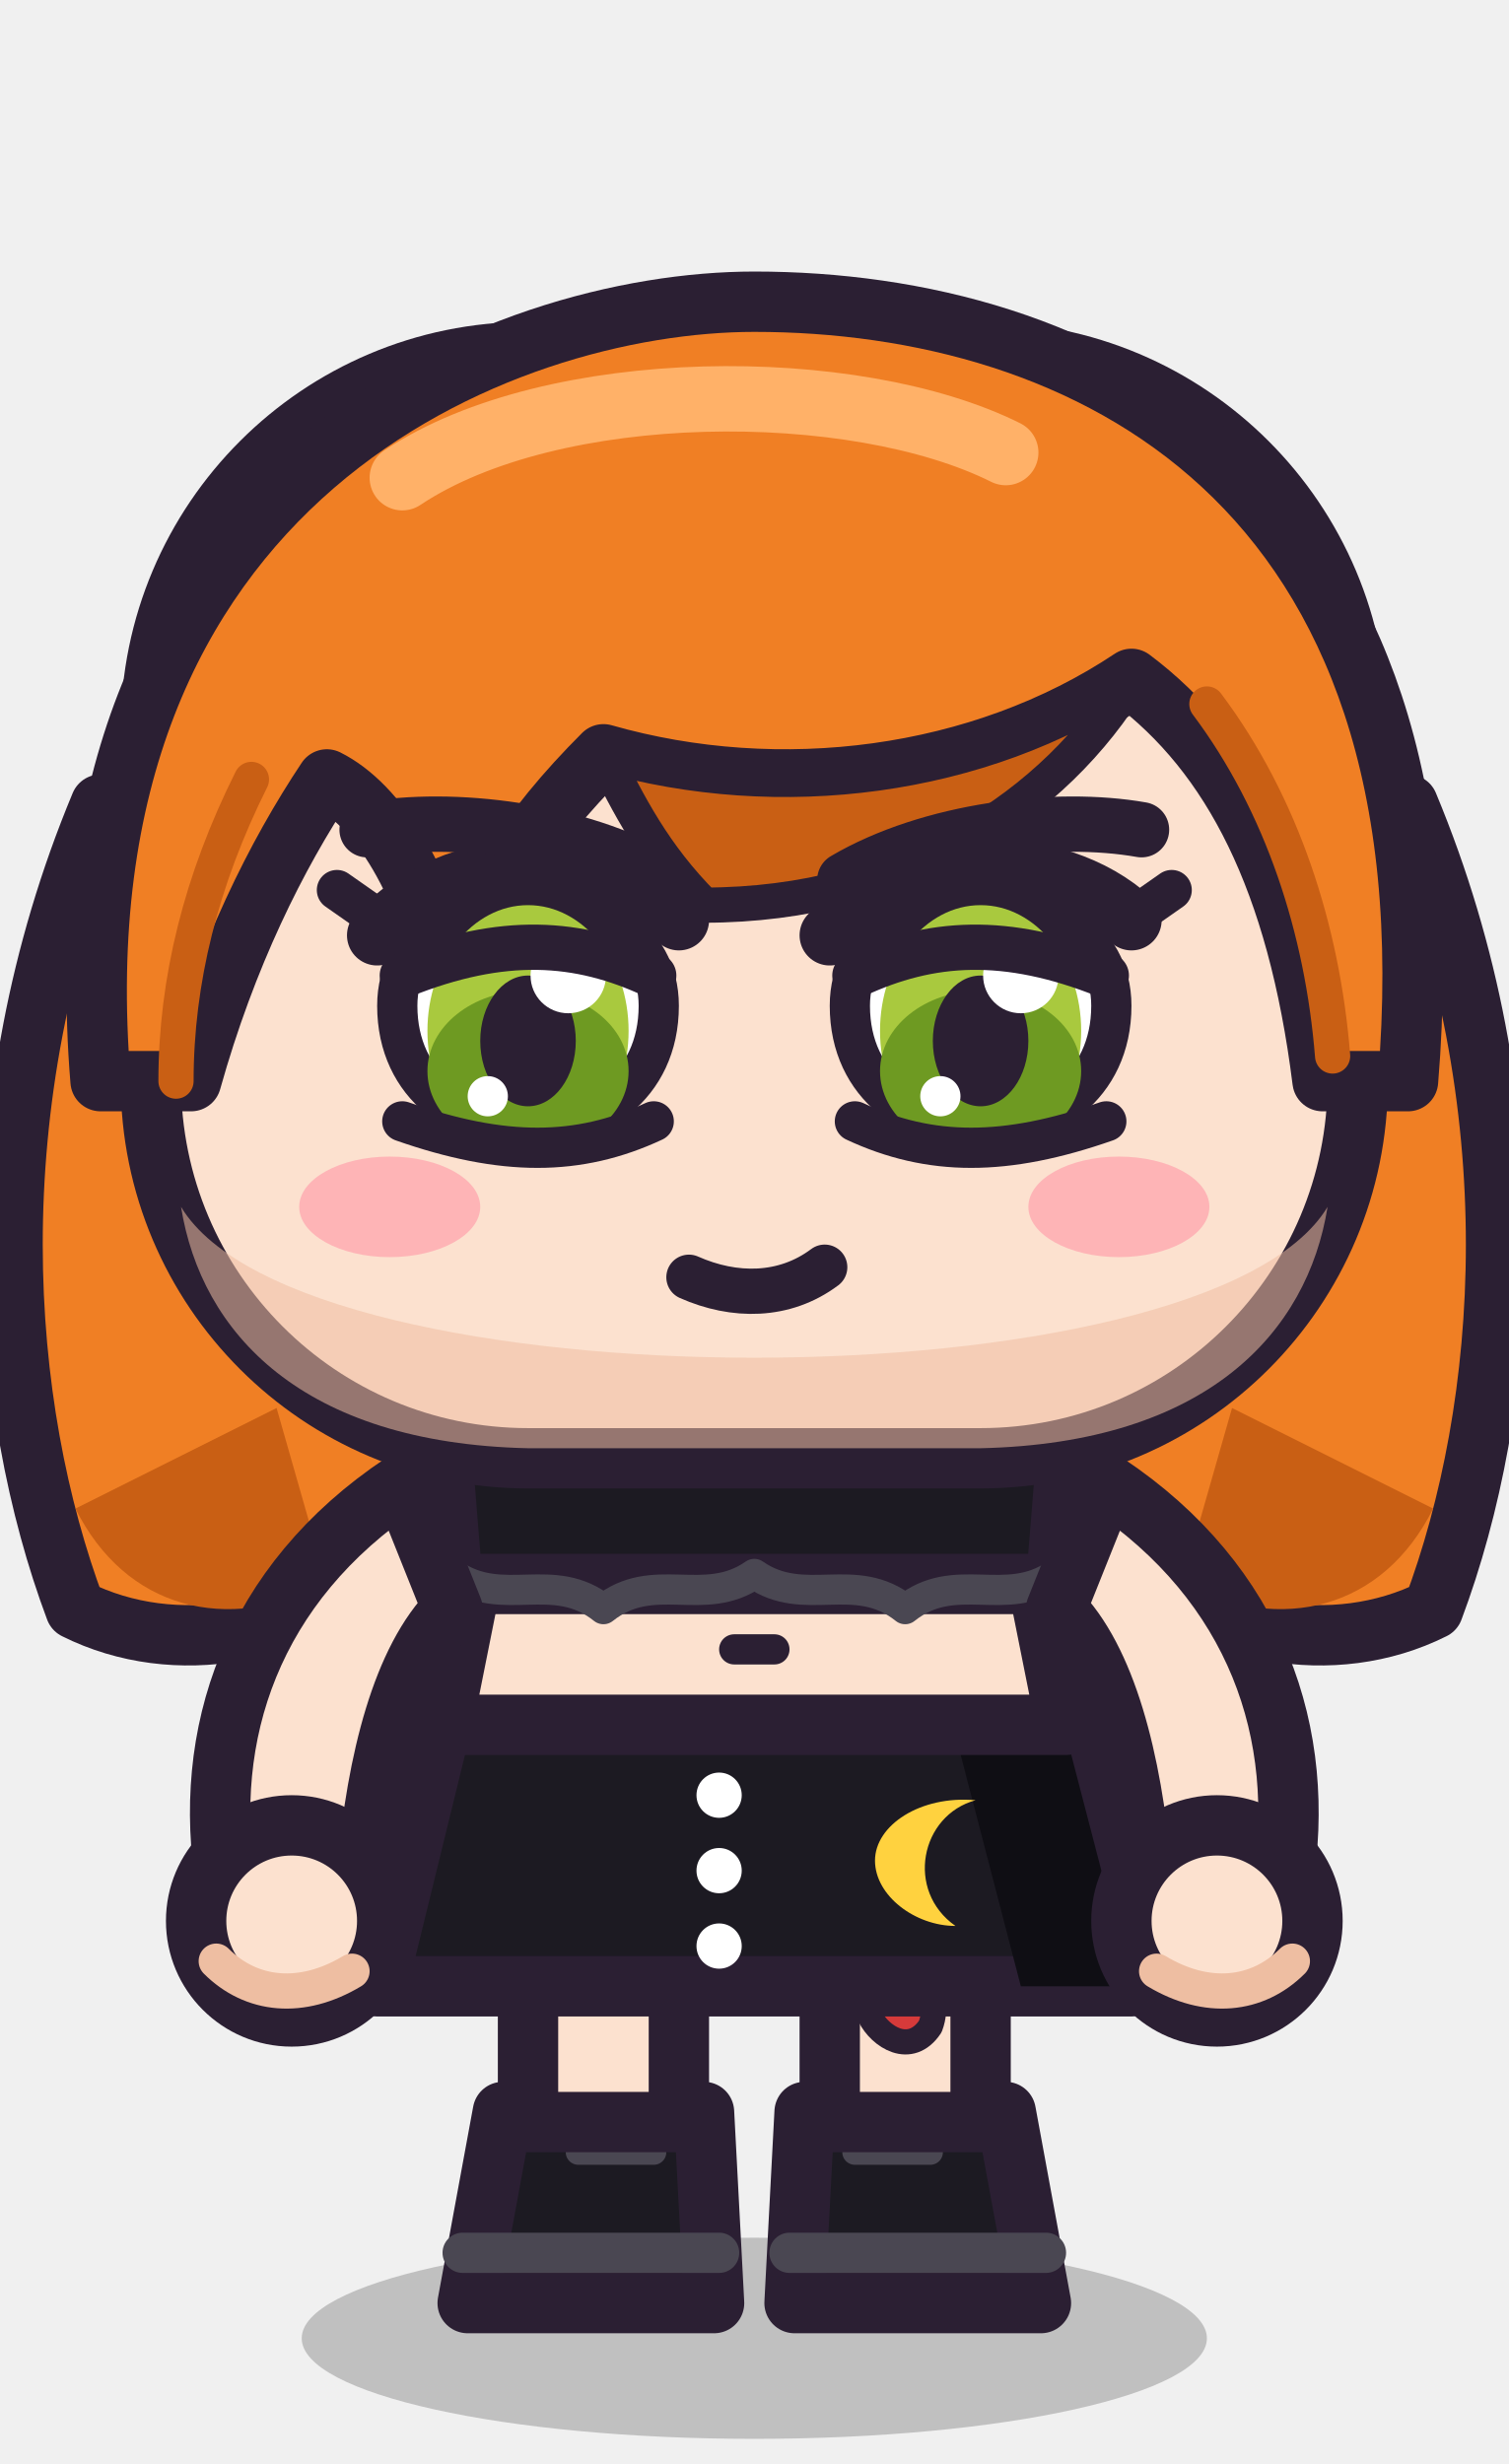
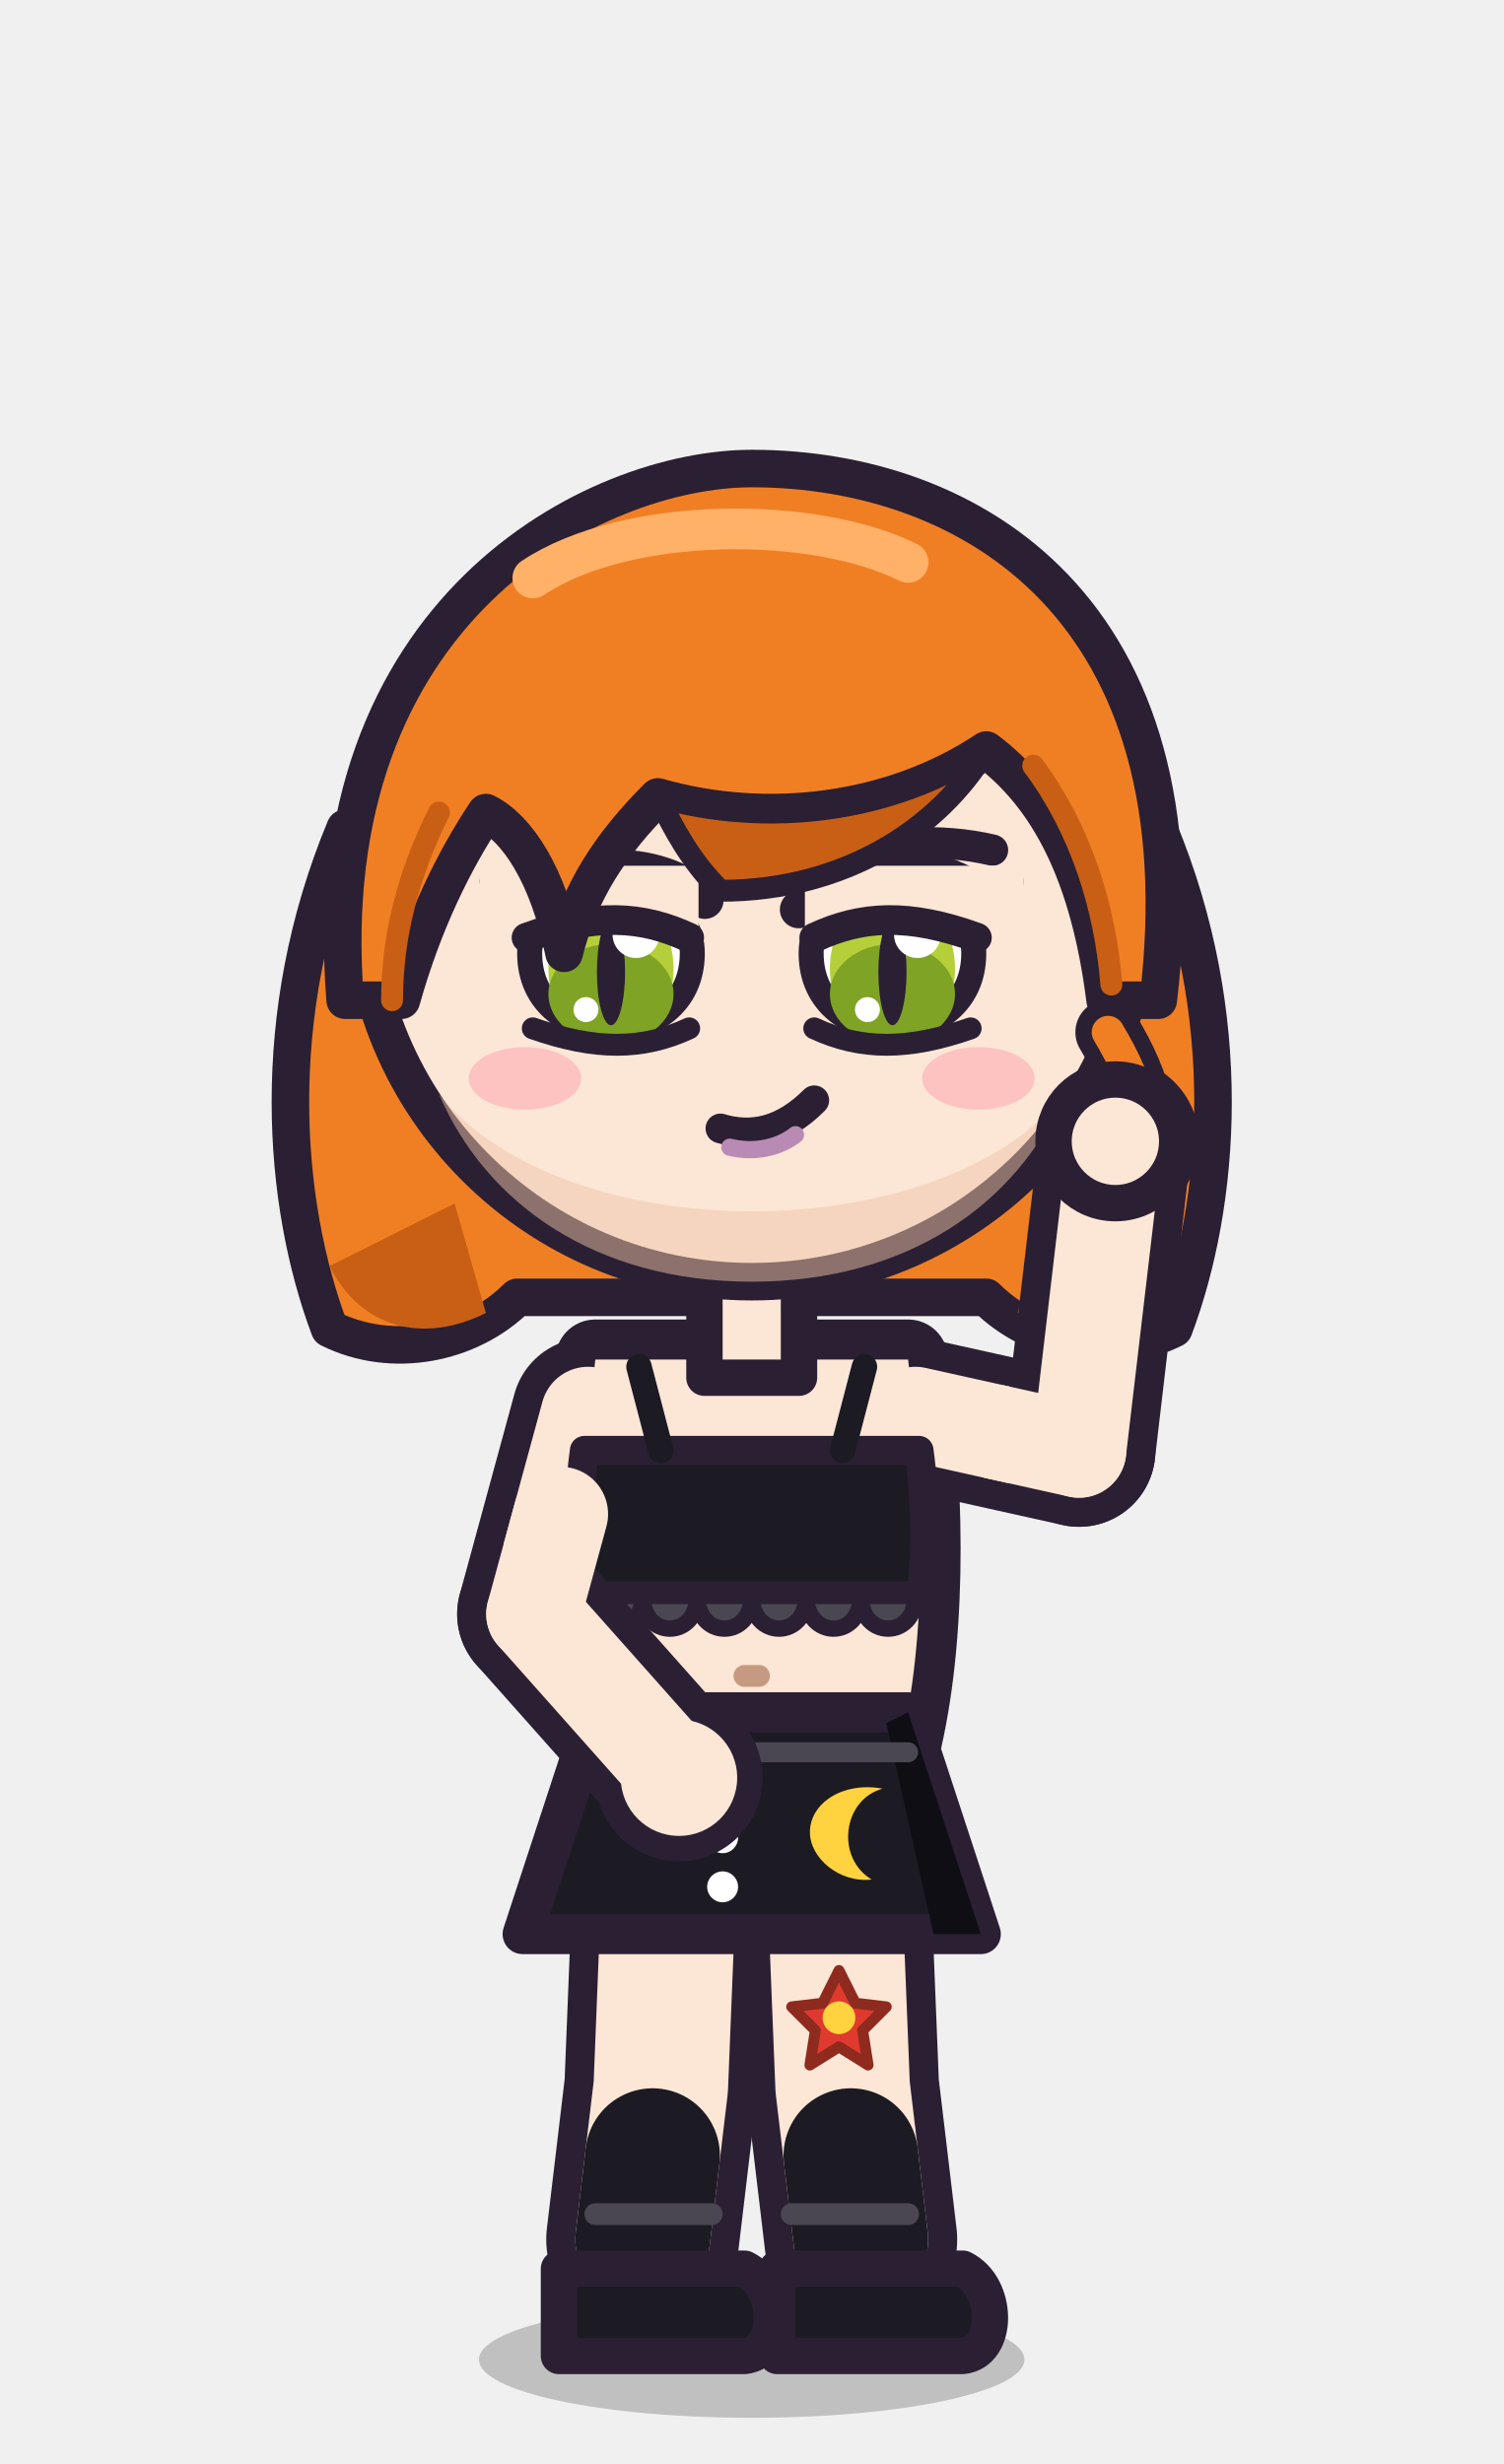
- <svg xmlns="http://www.w3.org/2000/svg" viewBox="-30 -34 60 98" width="60" height="98">
-   <g transform="translate(0 0) scale(1)" stroke="#2B1F33" stroke-width="2.4" stroke-linejoin="round" stroke-linecap="round">
-     <ellipse cx="0" cy="59" rx="18" ry="4" fill="#000" opacity=".2" stroke="none" />
-     <path d="M-26 -2 C-31 10 -30 22 -27 30 C-23 32 -18 31 -15 28 L15 28 C18 31 23 32 27 30 C30 22 31 10 26 -2 Z" fill="#F07F24" />
-     <path d="M-27 26 C-25 30 -21 31 -17 29 L-19 22 Z M27 26 C25 30 21 31 17 29 L19 22 Z" fill="#C95F14" stroke="none" />
-     <path d="M-10 50 L-11.4 57.6 L-1.6 57.6 L-2 50 Z M2 50 L1.6 57.6 L11.4 57.6 L10 50 Z" fill="#1C1A22" />
-     <path d="M-11.6 55.6 L-1.4 55.6 M1.4 55.6 L11.6 55.6" stroke="#4A4752" stroke-width="1.6" />
-     <path d="M-7 51.6 L-4 51.6 M4 51.6 L7 51.6" stroke="#4A4752" stroke-width="1" />
-     <path d="M-9 43 L-3 43 L-3 50.4 L-9 50.4 Z M3 43 L9 43 L9 50.4 L3 50.4 Z" fill="#FCE1CF" />
-     <path d="M4.6 45 C6 44 7.6 45 7 46.6 C6.2 47.8 5 47 4.6 46.2" fill="#D63A3A" stroke-width="1" />
-     <path d="M-12.4 34.4 L12.4 34.4 L15 45 L-15 45 Z" fill="#1C1A22" />
-     <path d="M8 35 L12.4 35 L15 45 L10.6 45 Z" fill="#0F0E14" stroke="none" />
-     <circle cx="-1.4" cy="37.4" r=".9" fill="#fff" stroke="none" />
-     <circle cx="-1.4" cy="40.4" r=".9" fill="#fff" stroke="none" />
-     <circle cx="-1.4" cy="43.4" r=".9" fill="#fff" stroke="none" />
-     <path d="M8.8 37.6 C6.6 38.2 6 41.2 8 42.6 C6.4 42.6 4.8 41.4 4.8 40 C4.8 38.6 6.6 37.4 8.8 37.6 Z" fill="#FFD23F" stroke="none" />
-     <path d="M-11.2 28.6 L11.2 28.6 L12.4 34.6 L-12.4 34.6 Z" fill="#FCE1CF" />
-     <path d="M-.8 31.6 L.8 31.6" stroke-width="1.2" />
-     <path d="M-12.6 21.6 L12.6 21.6 L12 29 L-12 29 Z" fill="#1C1A22" />
-     <path d="M-12 28.6 C-10 30 -8 28.4 -6 30 C-4 28.4 -2 30 0 28.6 C2 30 4 28.4 6 30 C8 28.4 10 30 12 28.6" fill="none" stroke="#4A4752" stroke-width="1.2" />
-     <path d="M-7 21.6 L-6.4 16 M7 21.6 L6.4 16" stroke="#2B1F33" stroke-width="1.4" />
-     <path d="M-14 25 C-20 29 -22 35 -21 41 L-15.4 40.4 C-15 36 -14 32 -12 30 Z" fill="#FCE1CF" />
-     <circle cx="-18.4" cy="42.4" r="3.8" fill="#FCE1CF" />
-     <path d="M-16 44.4 C-18 45.6 -20 45.4 -21.4 44" fill="none" stroke="#EEBEA2" stroke-width="1.4" />
-     <path d="M14 25 C20 29 22 35 21 41 L15.4 40.4 C15 36 14 32 12 30 Z" fill="#FCE1CF" />
-     <circle cx="18.4" cy="42.4" r="3.8" fill="#FCE1CF" />
-     <path d="M16 44.4 C18 45.6 20 45.4 21.4 44" fill="none" stroke="#EEBEA2" stroke-width="1.4" />
-     <rect x="-24" y="-20" width="48" height="44" rx="15" fill="#FCE1CF" />
-     <path d="M-22.8 14 C-18 22 18 22 22.8 14 C22 19 18 23.4 9 23.6 L-9 23.6 C-18 23.4 -22 19 -22.8 14 Z" fill="#EEBEA2" stroke="none" opacity=".55" />
-     <path d="M-26 9 C-28 -15 -10 -22 0 -22 C13 -22 28 -15 26 9 L22.6 9 C21.6 1 19 -4 15 -7 C9 -3 1 -2 -6 -4 C-9 -1 -11 2 -12 6 C-13 1 -15 -2 -17 -3 C-19 0 -21 4 -22.4 9 Z" fill="#F07F24" />
-     <path d="M-6 -4 C1 -2 9 -3 15 -7 C12 -2 6 2 -2 2 C-4 0 -5 -2 -6 -4 Z" fill="#C95F14" stroke-width="1.4" />
-     <path d="M-14 -15 C-8 -19 4 -19 10 -16" fill="none" stroke="#FFB168" stroke-width="2.6" />
-     <path d="M18 -6 C21 -2 22.6 3 23 8 M-20 -3 C-22 1 -23 5 -23 9" fill="none" stroke="#C95F14" stroke-width="1.4" />
-     <path d="M-14.2 6 C-14.2 0.5 -3.8 0.5 -3.8 6 C-3.8 12.5 -14.2 12.5 -14.2 6 Z" fill="#fff" stroke-width="1.6" />
-     <ellipse cx="-9" cy="7" rx="4" ry="5" fill="#A9C93E" stroke="none" />
-     <ellipse cx="-9" cy="8.6" rx="4" ry="3.2" fill="#6E9A22" stroke="none" />
-     <ellipse cx="-9" cy="7.4" rx="1.9" ry="2.6" fill="#2B1F33" stroke="none" />
-     <circle cx="-7.4" cy="4.8" r="1.5" fill="#fff" stroke="none" />
-     <circle cx="-10.6" cy="9.6" r=".8" fill="#fff" stroke="none" />
-     <path d="M-15 3.2 C-12 -.2 -6 -.2 -3 2.6" fill="none" stroke-width="2.4" />
-     <path d="M-14.6 2.8 L-16.6 1.4" fill="none" stroke-width="1.6" />
-     <path d="M3.8 6 C3.8 0.5 14.2 0.5 14.2 6 C14.2 12.5 3.8 12.5 3.8 6 Z" fill="#fff" stroke-width="1.6" />
-     <ellipse cx="9" cy="7" rx="4" ry="5" fill="#A9C93E" stroke="none" />
-     <ellipse cx="9" cy="8.6" rx="4" ry="3.2" fill="#6E9A22" stroke="none" />
-     <ellipse cx="9" cy="7.4" rx="1.9" ry="2.6" fill="#2B1F33" stroke="none" />
-     <circle cx="10.6" cy="4.8" r="1.5" fill="#fff" stroke="none" />
-     <circle cx="7.4" cy="9.6" r=".8" fill="#fff" stroke="none" />
-     <path d="M3 3.2 C6 -.2 12 -.2 15 2.6" fill="none" stroke-width="2.4" />
-     <path d="M14.6 2.8 L16.6 1.4" fill="none" stroke-width="1.6" />
-     <path d="M-15.4 -1 C-12 -1.6 -7 -1 -3.6 1" fill="none" stroke-width="2.2" />
-     <path d="M3.6 1 C7 -1 12 -1.6 15.4 -1" fill="none" stroke-width="2.2" />
-     <path d="M-14 4 C-10 2.4 -7 2.6 -4 4 L-4 5.4 C-7 4 -10 4 -14 5.4 Z M4 4 C7 2.6 10 2.4 14 4 L14 5.4 C10 4 7 4 4 5.4 Z" fill="#FCE1CF" stroke="none" />
-     <path d="M-14 4.8 C-10 3.2 -7 3.4 -4 4.8 M4 4.8 C7 3.4 10 3.2 14 4.8" fill="none" stroke-width="1.8" />
-     <path d="M-14 10.6 C-10 12 -7 12 -4 10.6 M4 10.6 C7 12 10 12 14 10.6" fill="none" stroke-width="1.6" />
-     <path d="M-2.6 16.8 C-.8 17.6 1.2 17.6 2.8 16.4" fill="none" stroke-width="1.8" />
-     <ellipse cx="-14.5" cy="14" rx="3.6" ry="2" fill="#FF8FA3" opacity=".55" stroke="none" />
-     <ellipse cx="14.5" cy="14" rx="3.6" ry="2" fill="#FF8FA3" opacity=".55" stroke="none" />
+ <svg xmlns="http://www.w3.org/2000/svg" viewBox="-36 -54 72 118" width="72" height="118">
+   <g transform="translate(0 7.623596) scale(0.8707865)" stroke-linejoin="round" stroke-linecap="round">
+     <g transform="translate(0 -23.5) rotate(0 0 24) scale(.86)" stroke="#2B1F33" stroke-width="2.4">
+       <path d="M-26 -2 C-31 10 -30 22 -27 30 C-23 32 -18 31 -15 28 L15 28 C18 31 23 32 27 30 C30 22 31 10 26 -2 Z" fill="#F07F24" />
+       <path d="M-27 26 C-25 30 -21 31 -17 29 L-19 22 Z M27 26 C25 30 21 31 17 29 L19 22 Z" fill="#C95F14" stroke="none" />
+     </g>
+     <ellipse cx="0" cy="59" rx="15" ry="3.2" fill="#000" opacity=".2" />
+     <path d="M-4.60 34.00 L-5.00 44.00 L-6.00 52.40" fill="none" stroke="#2B1F33" stroke-width="10.6" stroke-linecap="round" stroke-linejoin="round" />
+     <path d="M4.60 34.00 L5.00 44.00 L6.00 52.40" fill="none" stroke="#2B1F33" stroke-width="10.6" stroke-linecap="round" stroke-linejoin="round" />
+     <path d="M-4.60 34.00 L-5.00 44.00 L-6.00 52.40" fill="none" stroke="#FCE6D6" stroke-width="7.4" stroke-linecap="round" stroke-linejoin="round" />
+     <path d="M4.60 34.00 L5.00 44.00 L6.00 52.40" fill="none" stroke="#FCE6D6" stroke-width="7.4" stroke-linecap="round" stroke-linejoin="round" />
+     <path d="M-5.45 47.78 L-6.00 52.40" fill="none" stroke="#1C1A22" stroke-width="7.4" stroke-linecap="round" stroke-linejoin="round" />
+     <path d="M5.45 47.78 L6.00 52.40" fill="none" stroke="#1C1A22" stroke-width="7.4" stroke-linecap="round" stroke-linejoin="round" />
+     <path d="M-10.6 54 L-0.4 54 C1.6 55 1.6 58.6 -0.4 58.8 L-10.6 58.8 Z" fill="#1C1A22" stroke="#2B1F33" stroke-width="2" />
+     <path d="M1.4 54 L11.6 54 C13.6 55 13.6 58.6 11.6 58.8 L1.4 58.8 Z" fill="#1C1A22" stroke="#2B1F33" stroke-width="2" />
+     <path d="M-8.6 51.0 L-2.2 51.0" fill="none" stroke="#4A4752" stroke-width="1.2" />
+     <path d="M2.2 51.0 L8.6 51.0" fill="none" stroke="#4A4752" stroke-width="1.2" />
+     <g transform="translate(4.8 40.2)">
+       <path d="M0 -2.6 L.9 -.8 L2.6 -.6 L1.3 .7 L1.6 2.6 L0 1.6 L-1.6 2.6 L-1.3 .7 L-2.6 -.6 L-.9 -.8 Z" fill="#E03A2E" stroke="#8E2A1E" stroke-width=".6" />
+       <circle r=".9" fill="#FFD23F" stroke="none" />
+     </g>
+     <path d="M-9.00 7.00 L-12.00 18.00" fill="none" stroke="#2B1F33" stroke-width="8.4" stroke-linecap="round" stroke-linejoin="round" />
+     <path d="M9.00 7.00 L18.00 9.00" fill="none" stroke="#2B1F33" stroke-width="8.4" stroke-linecap="round" stroke-linejoin="round" />
+     <path d="M-8.6 4 C-9.6 12 -9.6 20 -8 26 L8 26 C9.6 20 9.6 12 8.6 4 Z" fill="#2B1F33" stroke="#2B1F33" stroke-width="4.4" />
+     <path d="M-9.00 7.00 L-12.00 18.00" fill="none" stroke="#FCE6D6" stroke-width="5.2" stroke-linecap="round" stroke-linejoin="round" />
+     <path d="M9.00 7.00 L18.00 9.00" fill="none" stroke="#FCE6D6" stroke-width="5.2" stroke-linecap="round" stroke-linejoin="round" />
+     <path d="M-8.6 4 C-9.6 12 -9.6 20 -8 26 L8 26 C9.6 20 9.6 12 8.6 4 Z" fill="#FCE6D6" stroke="none" />
+     <path d="M-9.2 9 C-9.6 12 -9.6 15 -9.3 17 L9.3 17 C9.6 15 9.6 12 9.2 9 Z" fill="#1C1A22" stroke="#2B1F33" stroke-width="1.6" />
+     <path d="M-5 9 L-6.2 4.4 M5 9 L6.2 4.4" fill="none" stroke="#1C1A22" stroke-width="1.4" />
+     <path d="M-9 17 C-9 19.4 -6 19.4 -6 17 Z" fill="#4A4752" stroke="#2B1F33" stroke-width=".9" />
+     <path d="M-6 17 C-6 19.4 -3 19.4 -3 17 Z" fill="#4A4752" stroke="#2B1F33" stroke-width=".9" />
+     <path d="M-3 17 C-3 19.4 0 19.4 0 17 Z" fill="#4A4752" stroke="#2B1F33" stroke-width=".9" />
+     <path d="M0 17 C0 19.4 3 19.4 3 17 Z" fill="#4A4752" stroke="#2B1F33" stroke-width=".9" />
+     <path d="M3 17 C3 19.4 6 19.4 6 17 Z" fill="#4A4752" stroke="#2B1F33" stroke-width=".9" />
+     <path d="M6 17 C6 19.4 9 19.4 9 17 Z" fill="#4A4752" stroke="#2B1F33" stroke-width=".9" />
+     <path d="M-.4 21.4 L.4 21.4" fill="none" stroke="#C69A80" stroke-width="1.2" />
+     <path d="M-8.6 23.4 L8.6 23.4 L12.6 35.6 L-12.6 35.6 Z" fill="#1C1A22" stroke="#2B1F33" stroke-width="2.2" />
+     <path d="M7.4 24 L8.6 23.4 L12.6 35.6 L10 35.6 Z" fill="#0F0E14" stroke="none" />
+     <path d="M-8.6 25.6 L8.6 25.6" fill="none" stroke="#4A4752" stroke-width="1.1" />
+     <circle cx="-1.6" cy="27.6" r=".85" fill="#fff" stroke="none" />
+     <circle cx="-1.6" cy="30.3" r=".85" fill="#fff" stroke="none" />
+     <circle cx="-1.6" cy="33.0" r=".85" fill="#fff" stroke="none" />
+     <path d="M7.2 27.6 C5 28.2 4.6 31.4 6.6 32.6 C4.8 32.8 3.2 31.4 3.2 30 C3.2 28.4 5 27.2 7.2 27.6 Z" fill="#FFD23F" stroke="none" />
+     <rect x="-2.6" y="-1" width="5.2" height="6" fill="#FCE6D6" stroke="#2B1F33" stroke-width="2" />
+     <path d="M-12.00 18.00 L-4.00 27.00" fill="none" stroke="#2B1F33" stroke-width="8.4" stroke-linecap="round" stroke-linejoin="round" />
+     <circle cx="-4.00" cy="27.00" r="4.6" fill="#2B1F33" />
+     <path d="M-10.50 12.50 L-12.00 18.00" fill="none" stroke="#FCE6D6" stroke-width="5.2" stroke-linecap="round" stroke-linejoin="round" />
+     <path d="M-12.00 18.00 L-4.00 27.00" fill="none" stroke="#FCE6D6" stroke-width="5.2" stroke-linecap="round" stroke-linejoin="round" />
+     <circle cx="-4.00" cy="27.00" r="3.2" fill="#FCE6D6" />
+     <path d="M18.00 9.00 L20.00 -8.00" fill="none" stroke="#2B1F33" stroke-width="8.4" stroke-linecap="round" stroke-linejoin="round" />
+     <circle cx="20.00" cy="-8.00" r="4.6" fill="#2B1F33" />
+     <path d="M13.50 8.00 L18.00 9.00" fill="none" stroke="#FCE6D6" stroke-width="5.2" stroke-linecap="round" stroke-linejoin="round" />
+     <path d="M18.00 9.00 L20.00 -8.00" fill="none" stroke="#FCE6D6" stroke-width="5.2" stroke-linecap="round" stroke-linejoin="round" />
+     <circle cx="20.00" cy="-8.00" r="3.2" fill="#FCE6D6" />
+     <g transform="translate(0 -23.5) rotate(0 0 24) scale(.86)" stroke="#2B1F33" stroke-width="2.4">
+       <circle cx="0" cy="2" r="25" fill="#FCE6D6" />
+       <path d="M-20 15 C-12 25 12 25 20 15 C17 22 10 27 0 27 C-10 27 -17 22 -20 15 Z" fill="#EEC3A8" stroke="none" opacity=".5" />
+       <path d="M-14.2 6 C-14.2 0.5 -3.8 0.5 -3.8 6 C-3.8 12.5 -14.2 12.5 -14.2 6 Z" fill="#fff" stroke-width="1.6" />
+       <ellipse cx="-9" cy="7" rx="4" ry="5" fill="#B5CF3A" stroke="none" />
+       <ellipse cx="-9" cy="8.6" rx="4" ry="3.2" fill="#7FA324" stroke="none" />
+       <ellipse cx="-9" cy="7.2" rx="0.9" ry="3.4" fill="#2B1F33" stroke="none" />
+       <circle cx="-7.4" cy="4.8" r="1.5" fill="#fff" stroke="none" />
+       <circle cx="-10.6" cy="9.6" r=".8" fill="#fff" stroke="none" />
+       <path d="M-15 3.2 C-12 -.2 -6 -.2 -3 2.6" fill="none" stroke-width="2.4" />
+       <path d="M-14.6 2.8 L-16.6 1.4" fill="none" stroke-width="1.6" />
+       <path d="M3.8 6 C3.8 0.5 14.2 0.5 14.2 6 C14.2 12.5 3.8 12.5 3.8 6 Z" fill="#fff" stroke-width="1.6" />
+       <ellipse cx="9" cy="7" rx="4" ry="5" fill="#B5CF3A" stroke="none" />
+       <ellipse cx="9" cy="8.6" rx="4" ry="3.2" fill="#7FA324" stroke="none" />
+       <ellipse cx="9" cy="7.2" rx="0.9" ry="3.4" fill="#2B1F33" stroke="none" />
+       <circle cx="10.6" cy="4.8" r="1.5" fill="#fff" stroke="none" />
+       <circle cx="7.4" cy="9.6" r=".8" fill="#fff" stroke="none" />
+       <path d="M3 3.2 C6 -.2 12 -.2 15 2.6" fill="none" stroke-width="2.4" />
+       <path d="M14.6 2.8 L16.6 1.4" fill="none" stroke-width="1.6" />
+       <path d="M-15.4 -3.6 C-11 -6 -7 -5.4 -3.8 -3" fill="none" stroke-width="2" />
+       <path d="M3.8 .2 C8 -1.2 12 -1.4 15.4 -.6" fill="none" stroke-width="2" />
+       <path d="M-17.4 .4 L-3.4 .4 L-3.4 5.6 C-7 4.2 -10 4.2 -15 5.6 L-17.4 5.6 Z M3.4 .4 L17.4 .4 L17.4 5.6 L15 5.6 C10 4.2 7 4.2 3.4 5.6 Z" fill="#FCE6D6" stroke="none" />
+       <path d="M-14.4 5.0 C-10 3.4 -7 3.6 -4 5.0 M4 5.0 C7 3.6 10 3.4 14.4 5.0" fill="none" stroke-width="1.9" />
+       <path d="M-14 10.8 C-10 12.2 -7 12.2 -4 10.8 M4 10.8 C7 12.2 10 12.2 14 10.8" fill="none" stroke-width="1.4" />
+       <path d="M-2 17.2 C0 17.8 2 17.4 4 15.4" fill="none" stroke-width="1.9" />
+       <path d="M-1.4 18.4 C.2 18.8 1.8 18.4 2.8 17.6" fill="none" stroke="#B98BB4" stroke-width="1.1" />
+       <path d="M-26 9 C-28 -16 -10 -25 0 -25 C14 -25 29 -16 26 9 L22.6 9 C21.6 1 19 -4 15 -7 C9 -3 1 -2 -6 -4 C-9 -1 -11 2 -12 6 C-13 1 -15 -2 -17 -3 C-19 0 -21 4 -22.4 9 Z" fill="#F07F24" />
+       <path d="M-6 -4 C1 -2 9 -3 15 -7 C12 -2 6 2 -2 2 C-4 0 -5 -2 -6 -4 Z" fill="#C95F14" stroke-width="1.4" />
+       <path d="M-14 -18 C-8 -22 4 -22 10 -19" fill="none" stroke="#FFB168" stroke-width="2.6" />
+       <path d="M18 -6 C21 -2 22.6 3 23 8 M-20 -3 C-22 1 -23 5 -23 9" fill="none" stroke="#C95F14" stroke-width="1.4" />
+       <ellipse cx="-14.5" cy="14" rx="3.6" ry="2" fill="#FF8FA3" opacity=".4" stroke="none" />
+       <ellipse cx="14.5" cy="14" rx="3.6" ry="2" fill="#FF8FA3" opacity=".4" stroke="none" />
+     </g>
+     <path d="M19.6 -14 C21.4 -11 22 -8.6 21 -6" fill="none" stroke="#2B1F33" stroke-width="3.6" />
+     <path d="M19.6 -14 C21.4 -11 22 -8.6 21 -6" fill="none" stroke="#F07F24" stroke-width="1.8" />
+     <circle cx="20" cy="-8" r="3.4" fill="#FCE6D6" stroke="#2B1F33" stroke-width="2" />
  </g>
</svg>
